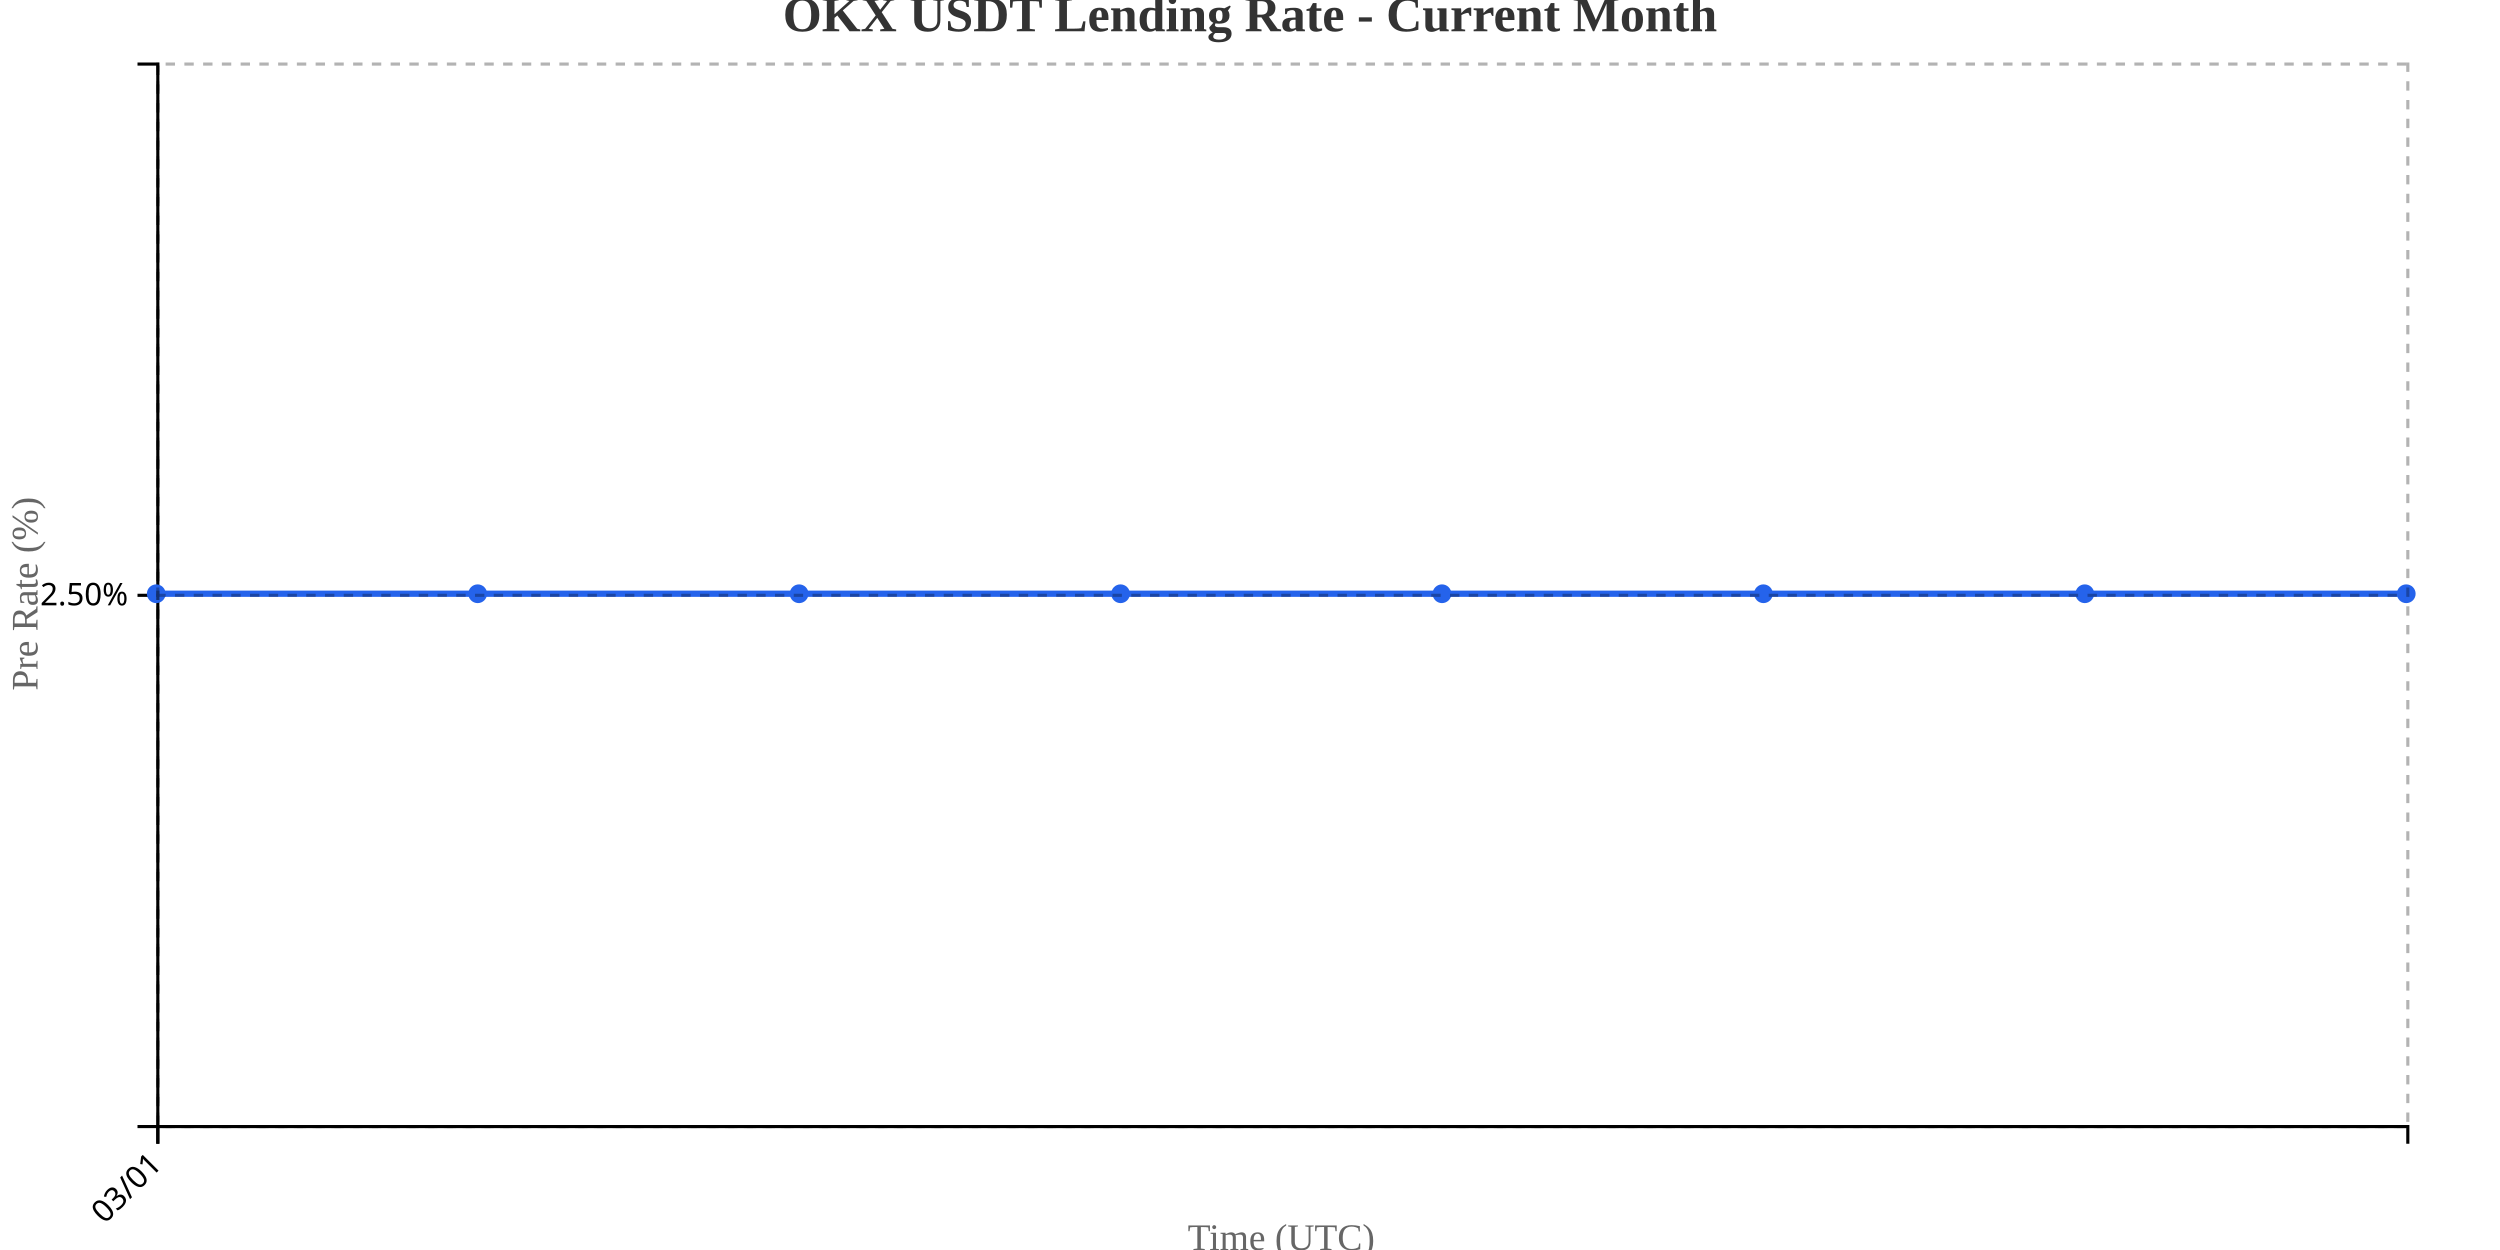
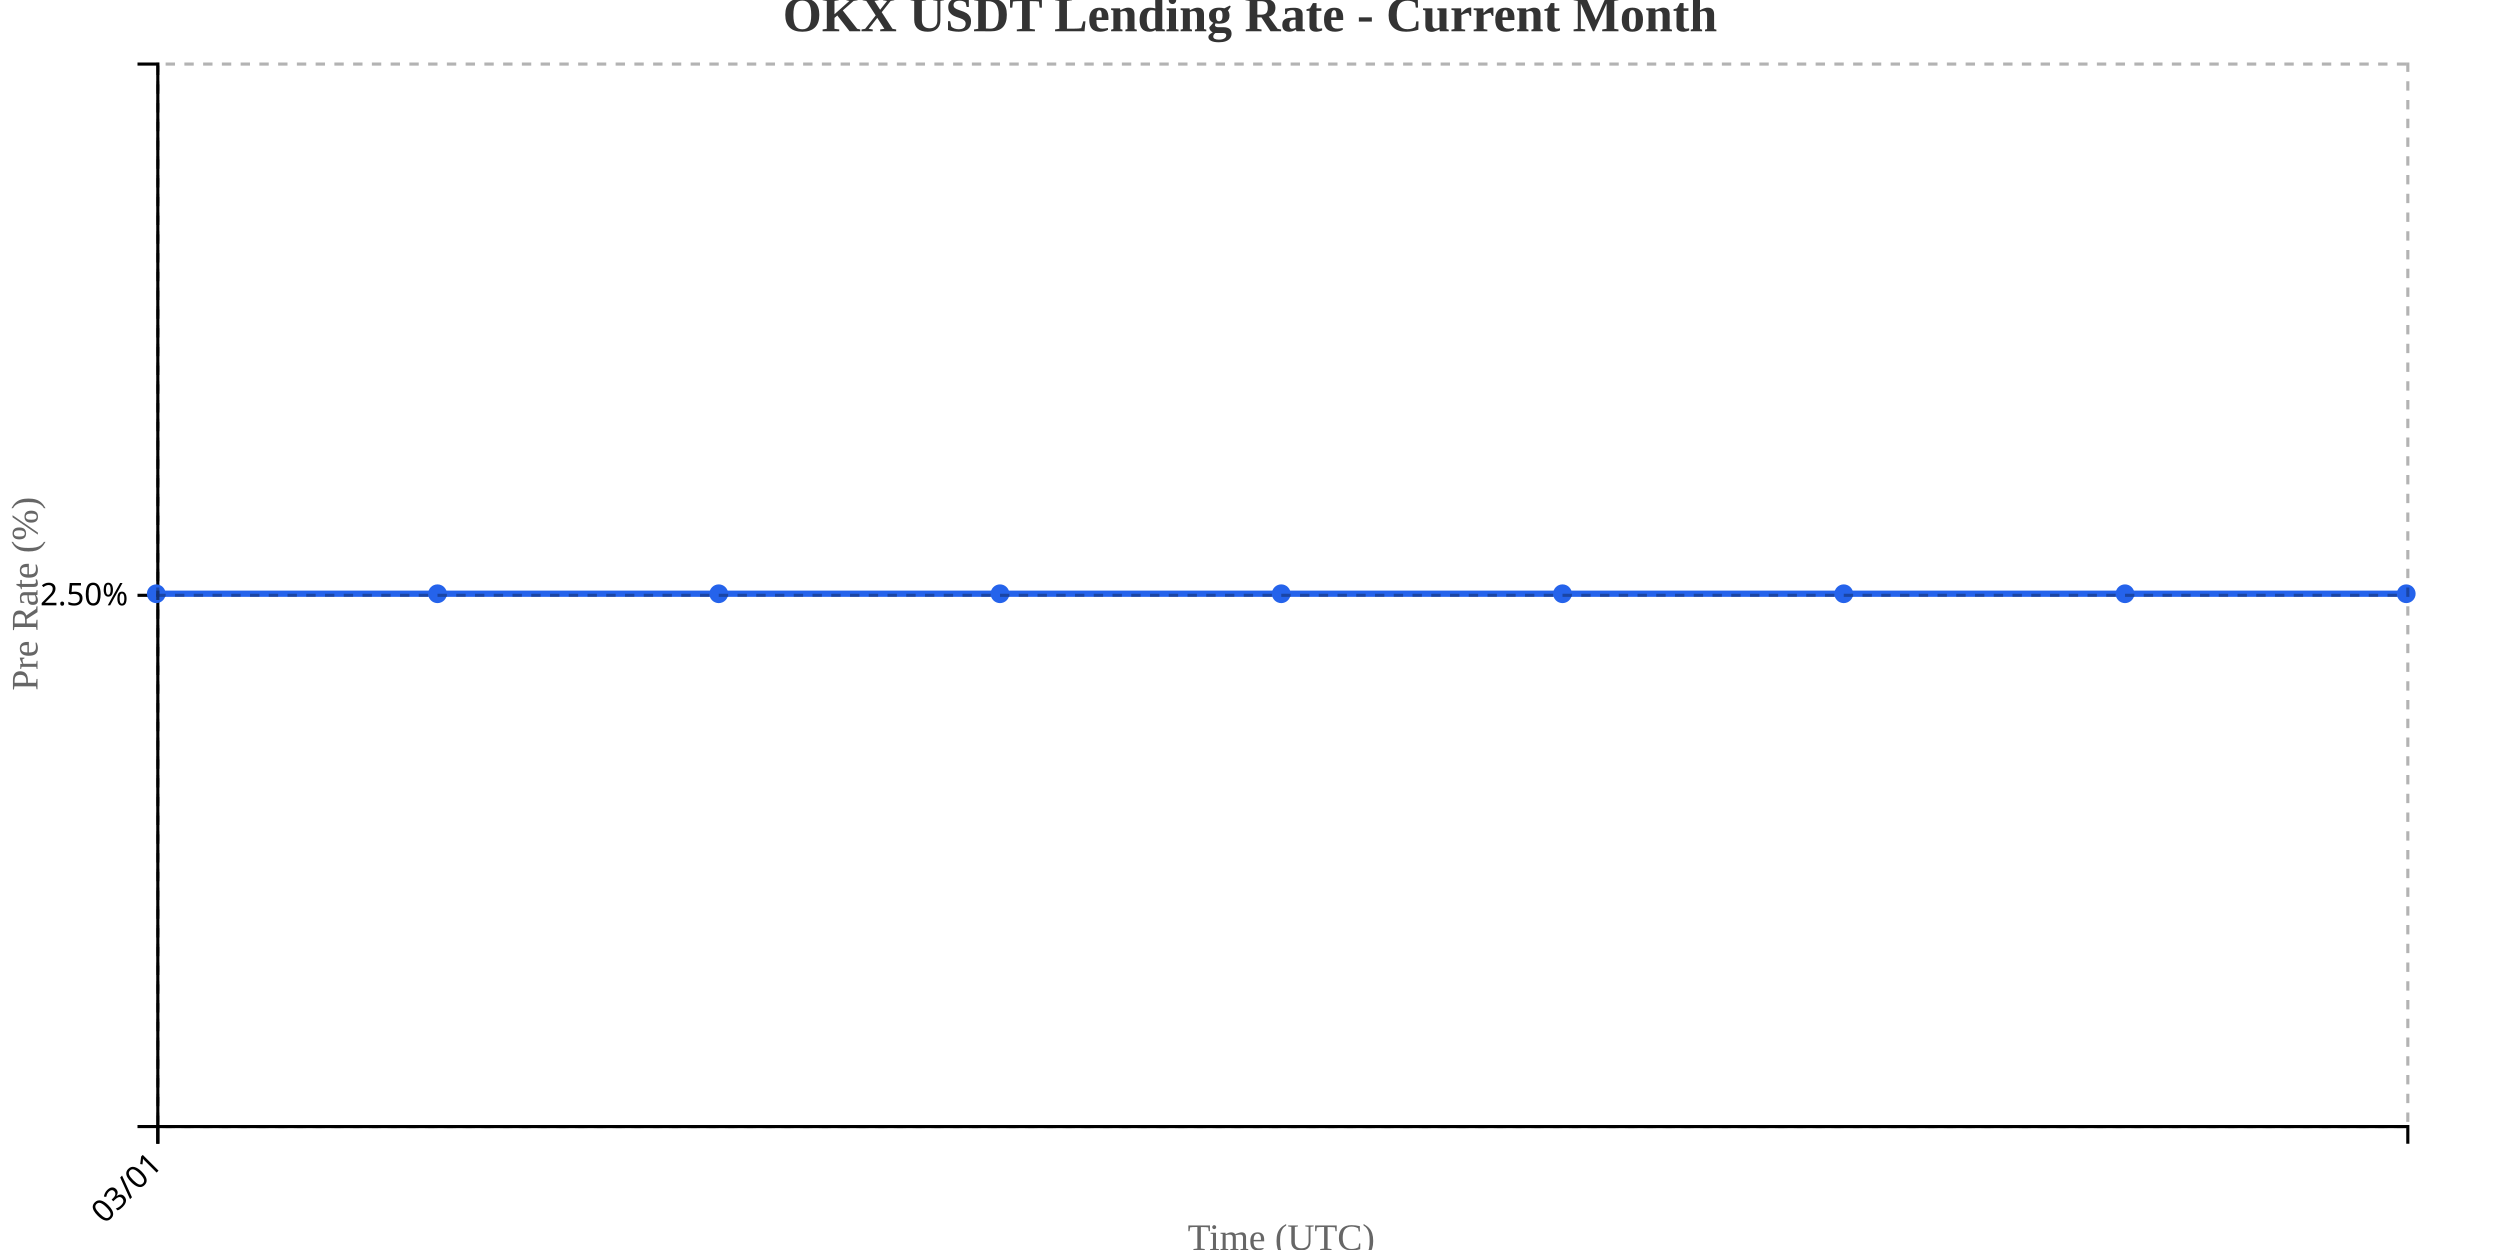
<svg xmlns="http://www.w3.org/2000/svg" width="800" height="400">
  <g transform="translate(50,20)">
    <g transform="translate(0,340)" fill="none" font-size="10" font-family="sans-serif" text-anchor="middle">
      <path class="domain" stroke="currentColor" d="M0.5,6V0.5H720.5V6" />
      <g class="tick" opacity="1" transform="translate(0.5,0)">
        <line stroke="currentColor" y2="6" />
        <text fill="currentColor" y="9" dy=".15em" style="text-anchor: end;" dx="-.8em" transform="rotate(-45)">03/01</text>
      </g>
    </g>
    <g fill="none" font-size="10" font-family="sans-serif" text-anchor="end">
      <path class="domain" stroke="currentColor" d="M-6,340.5H0.5V0.5H-6" />
      <g class="tick" opacity="1" transform="translate(0,170.5)">
        <line stroke="currentColor" x2="-6" />
        <text fill="currentColor" x="-9" dy="0.32em">2.50%</text>
      </g>
    </g>
    <text transform="rotate(-90)" y="-50" x="-170" dy="1em" style="text-anchor: middle; font-size: 12px; fill: #666;">Pre Rate (%)</text>
    <text transform="translate(360, 380)" style="text-anchor: middle; font-size: 12px; fill: #666;">Time (UTC)</text>
-     <path fill="none" stroke="#2563eb" stroke-width="2" d="M0,170C34.286,170,68.571,170,102.857,170C137.143,170,171.429,170,205.714,170C240,170,274.286,170,308.571,170C342.857,170,377.143,170,411.429,170C445.714,170,480,170,514.286,170C548.571,170,582.857,170,617.143,170C651.429,170,685.714,170,720,170" />
+     <path fill="none" stroke="#2563eb" stroke-width="2" d="M0,170C30,170,60,170,90,170C120,170,150,170,180,170C210,170,240,170,270,170C300,170,330,170,360,170C390,170,420,170,450,170C480,170,510,170,540,170C570,170,600,170,630,170C660,170,690,170,720,170" />
    <circle class="dot" cx="0" cy="170" r="3" fill="#2563eb" />
-     <circle class="dot" cx="102.857" cy="170" r="3" fill="#2563eb" />
-     <circle class="dot" cx="205.714" cy="170" r="3" fill="#2563eb" />
-     <circle class="dot" cx="308.571" cy="170" r="3" fill="#2563eb" />
-     <circle class="dot" cx="411.429" cy="170" r="3" fill="#2563eb" />
-     <circle class="dot" cx="514.286" cy="170" r="3" fill="#2563eb" />
-     <circle class="dot" cx="617.143" cy="170" r="3" fill="#2563eb" />
+     <circle class="dot" cx="90" cy="170" r="3" fill="#2563eb" />
+     <circle class="dot" cx="180" cy="170" r="3" fill="#2563eb" />
+     <circle class="dot" cx="270" cy="170" r="3" fill="#2563eb" />
+     <circle class="dot" cx="360" cy="170" r="3" fill="#2563eb" />
+     <circle class="dot" cx="450" cy="170" r="3" fill="#2563eb" />
+     <circle class="dot" cx="540" cy="170" r="3" fill="#2563eb" />
+     <circle class="dot" cx="630" cy="170" r="3" fill="#2563eb" />
    <circle class="dot" cx="720" cy="170" r="3" fill="#2563eb" />
    <g class="grid" transform="translate(0,340)" fill="none" font-size="10" font-family="sans-serif" text-anchor="middle" style="stroke-dasharray: 3,3; opacity: 0.3;">
      <path class="domain" stroke="currentColor" d="M0.5,-340V0.5H720.5V-340" />
      <g class="tick" opacity="1" transform="translate(0.5,0)">
        <line stroke="currentColor" y2="-340" />
        <text fill="currentColor" y="3" dy="0.71em" />
      </g>
    </g>
    <g class="grid" fill="none" font-size="10" font-family="sans-serif" text-anchor="end" style="stroke-dasharray: 3,3; opacity: 0.3;">
      <path class="domain" stroke="currentColor" d="M720,340.5H0.5V0.5H720" />
      <g class="tick" opacity="1" transform="translate(0,170.5)">
        <line stroke="currentColor" x2="720" />
        <text fill="currentColor" x="-3" dy="0.32em" />
      </g>
    </g>
  </g>
  <text x="400" y="10" text-anchor="middle" style="font-size: 16px; font-weight: bold; fill: #333;">OKX USDT Lending Rate - Current Month</text>
</svg>
